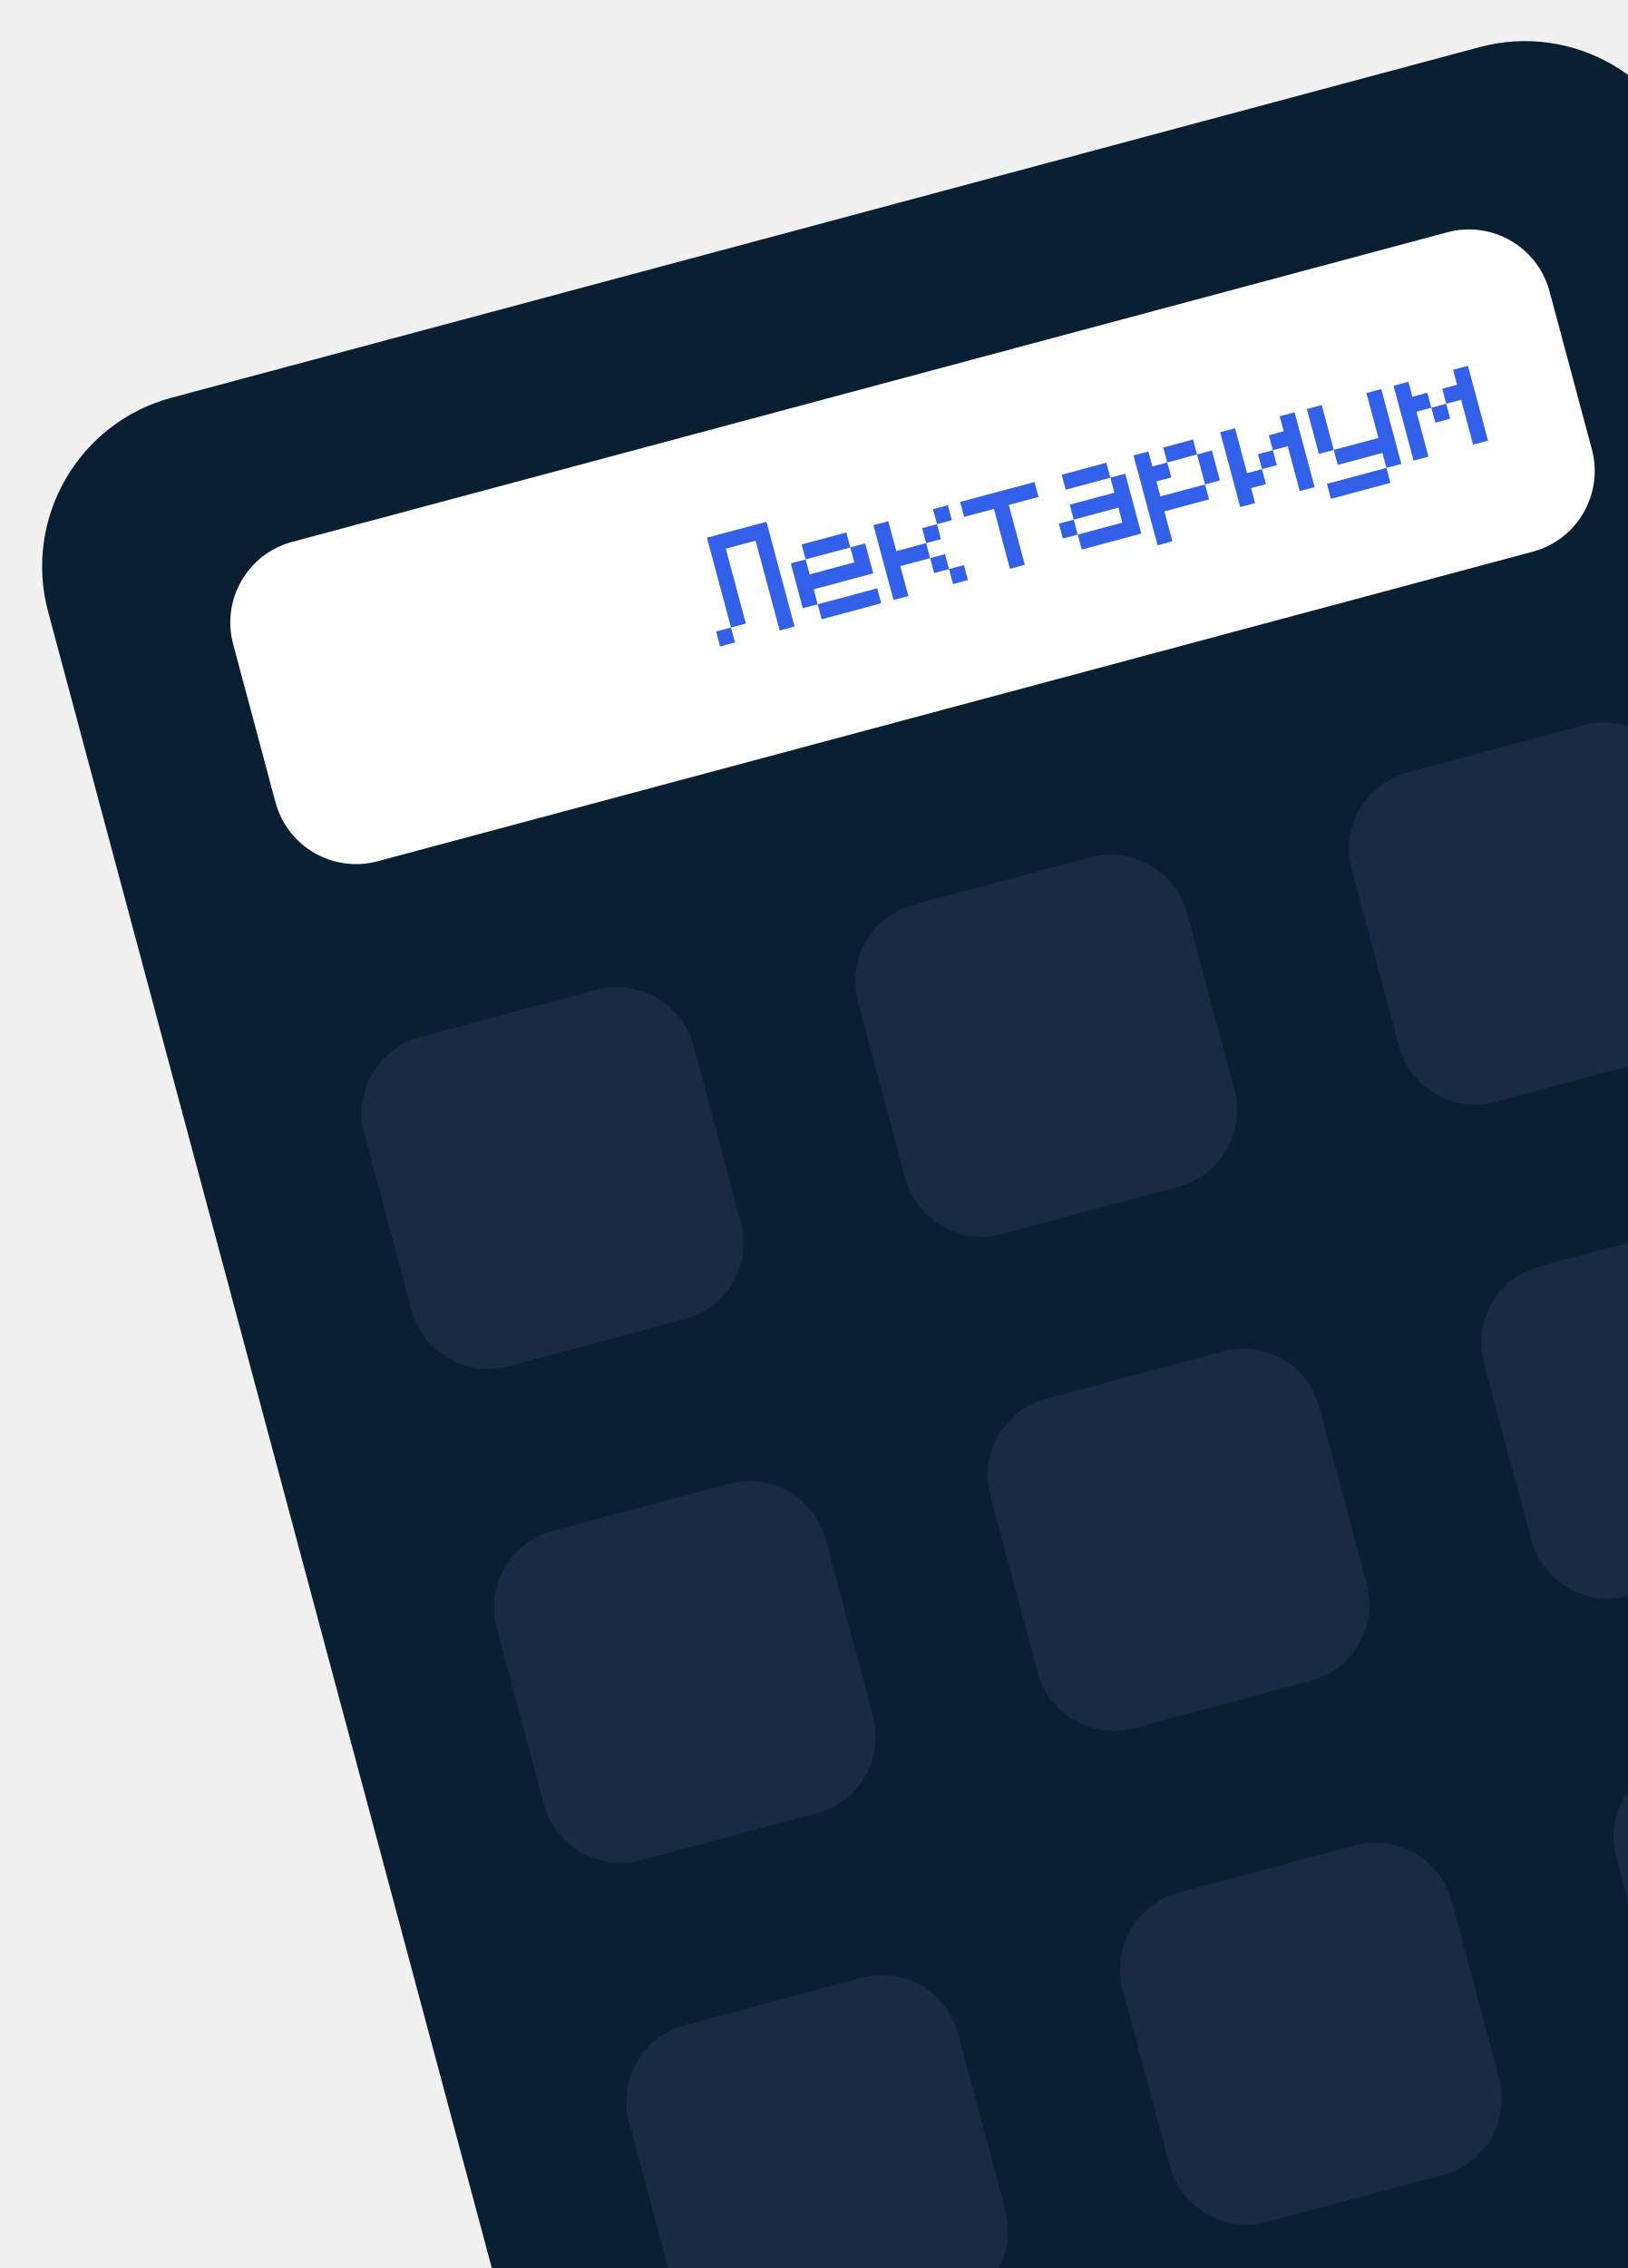
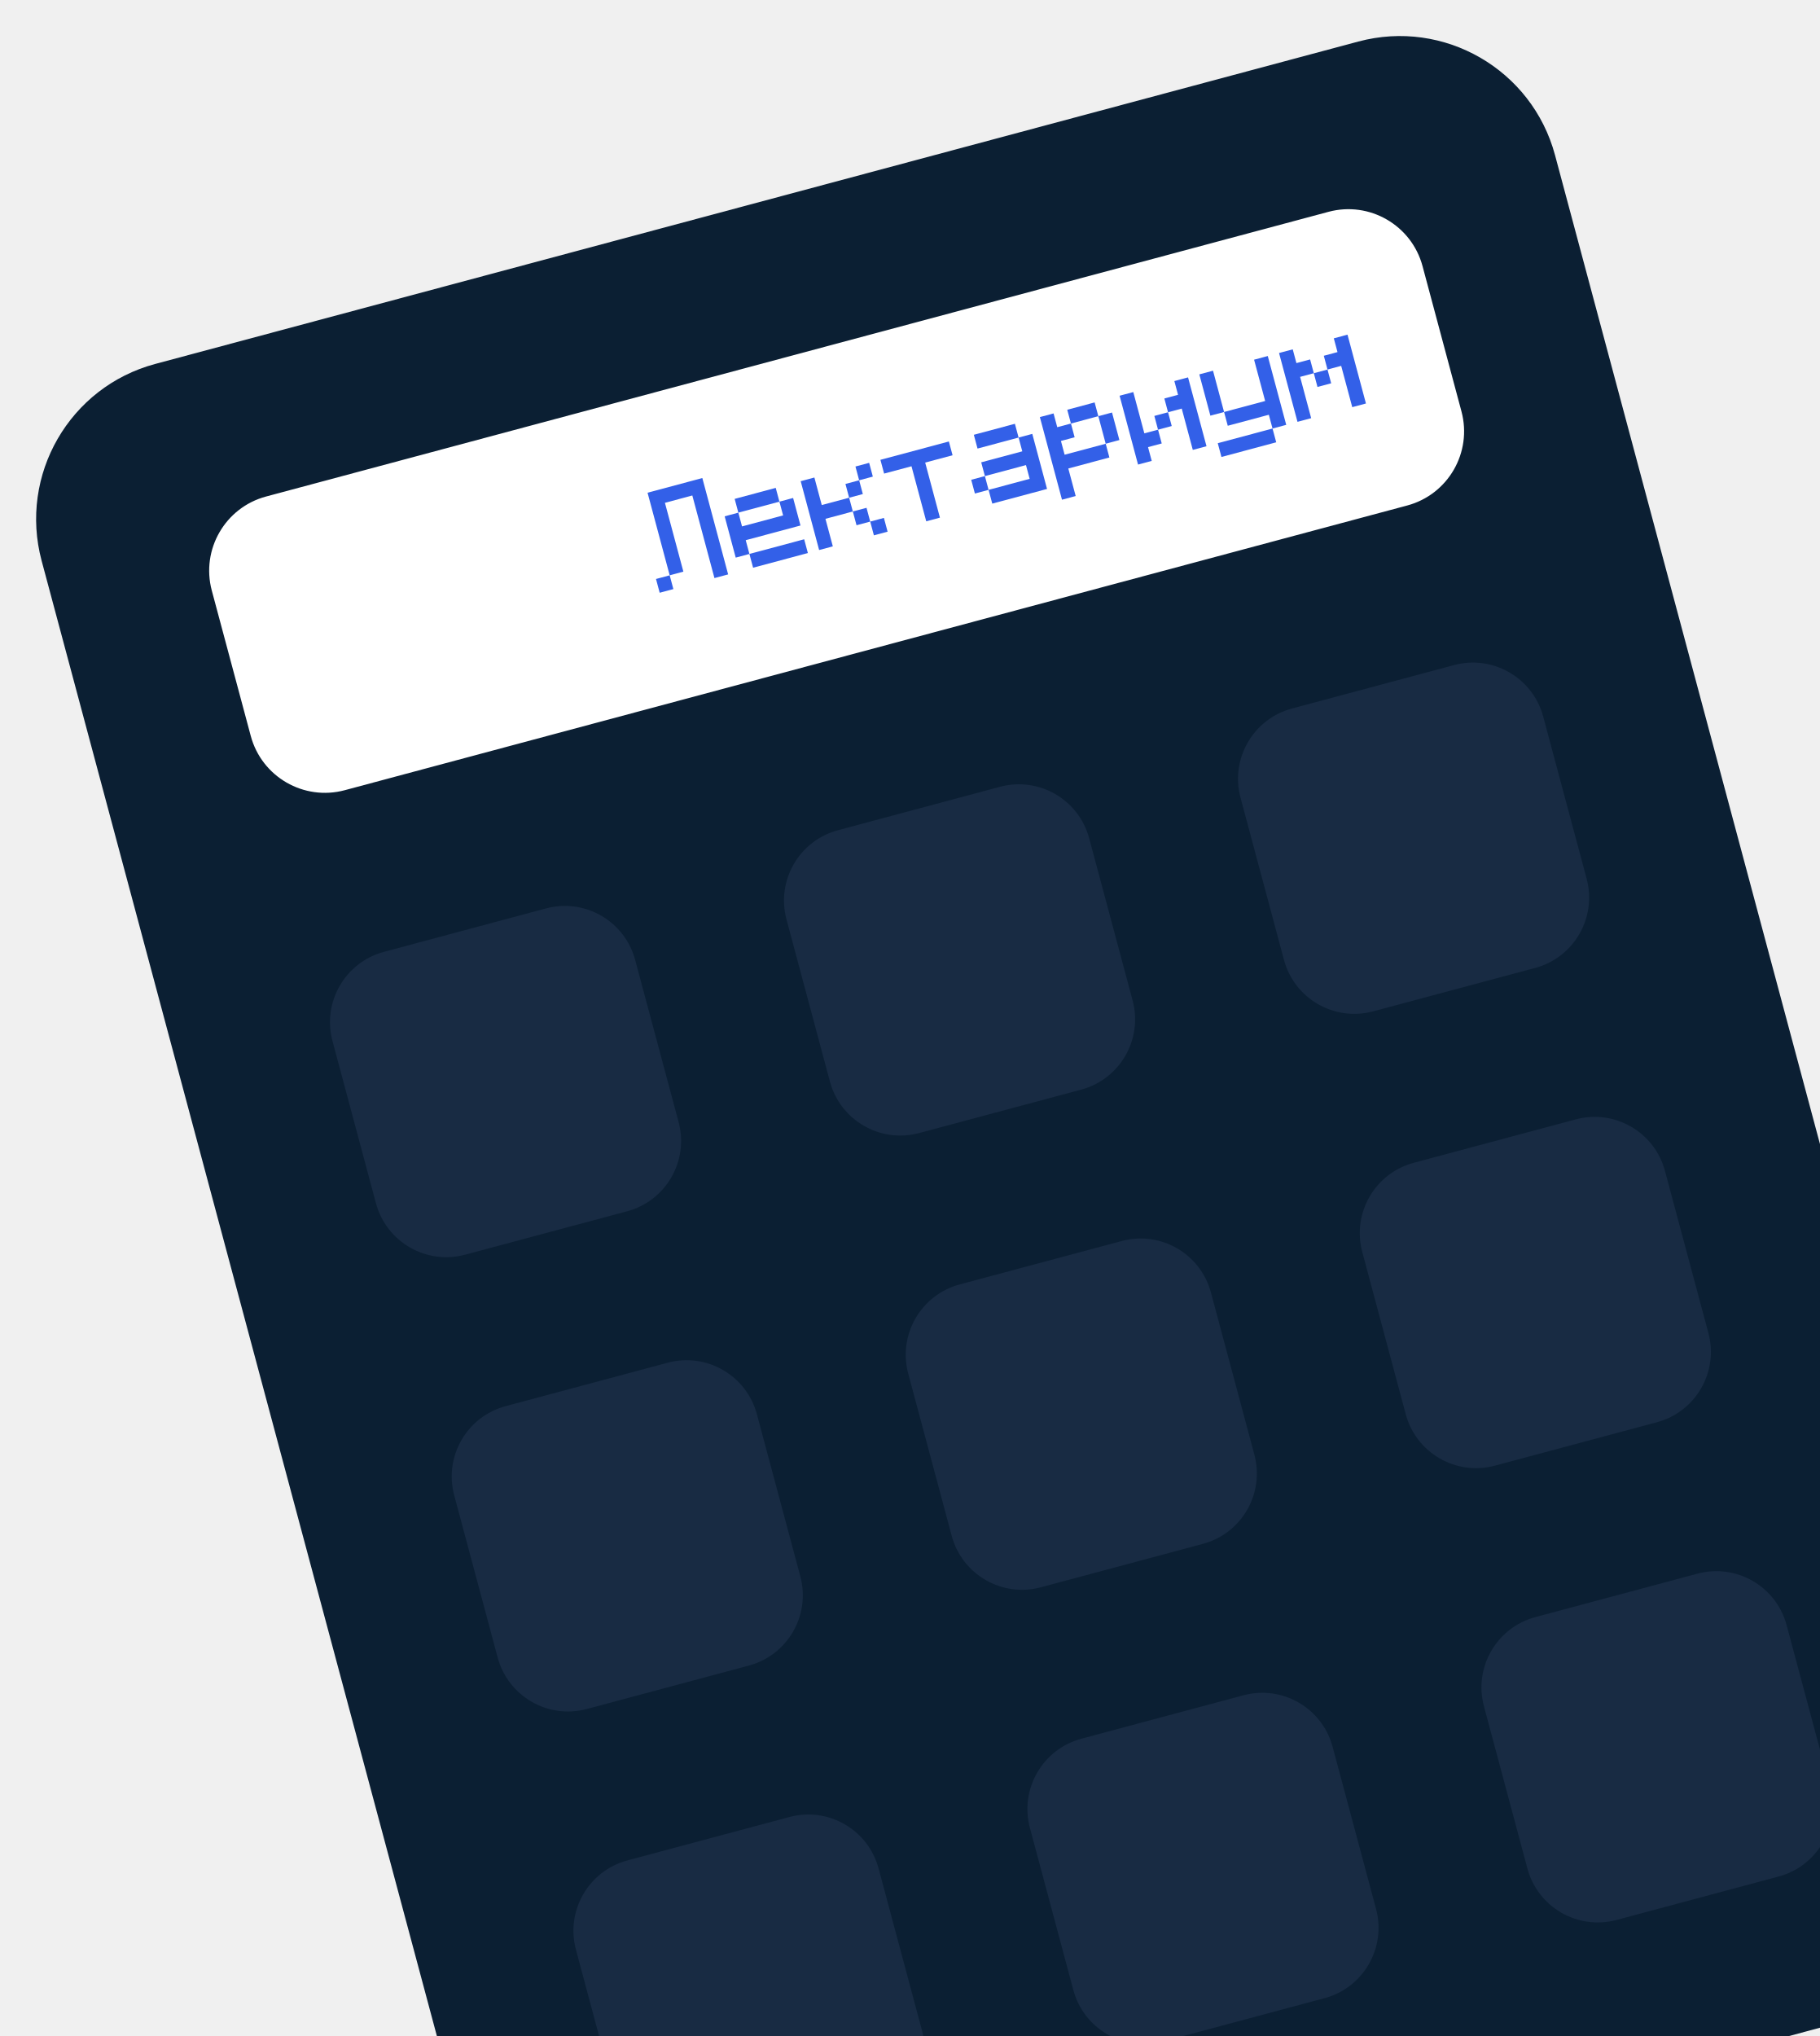
- <svg xmlns="http://www.w3.org/2000/svg" width="196" height="273" viewBox="0 0 196 273" fill="none">
-   <path d="M89.703 305.547L247.198 263.346C258.417 260.34 265.073 248.805 262.066 237.581L203.912 20.548C200.904 9.324 189.373 2.663 178.154 5.669L20.659 47.87C9.442 50.876 2.786 62.411 5.793 73.633L63.947 290.667C66.954 301.89 78.486 308.552 89.703 305.547Z" fill="#0B1F33" />
-   <path d="M45.477 103.668L184.56 66.401C189.92 64.965 193.1 59.453 191.663 54.09L186.567 35.071C185.13 29.708 179.62 26.524 174.26 27.96L35.176 65.227C29.816 66.663 26.635 72.176 28.072 77.539L33.168 96.559C34.605 101.922 40.115 105.105 45.477 103.668Z" fill="white" />
-   <path d="M180.102 132.613L201.315 126.929C206.399 125.567 209.416 120.34 208.053 115.252L202.366 94.029C201.003 88.943 195.778 85.924 190.693 87.287L169.479 92.971C164.396 94.333 161.378 99.56 162.741 104.647L168.428 125.87C169.791 130.957 175.017 133.976 180.102 132.613Z" fill="#182B43" />
-   <path d="M120.665 148.535L141.878 142.851C146.962 141.489 149.979 136.262 148.616 131.174L142.93 109.951C141.567 104.865 136.341 101.846 131.256 103.209L110.043 108.893C104.959 110.255 101.942 115.482 103.304 120.568L108.991 141.792C110.354 146.879 115.58 149.898 120.665 148.535Z" fill="#182B43" />
-   <path d="M61.232 164.465L82.445 158.781C87.529 157.419 90.545 152.192 89.182 147.104L83.496 125.881C82.133 120.795 76.907 117.776 71.823 119.139L50.61 124.823C45.526 126.185 42.51 131.412 43.873 136.498L49.56 157.721C50.923 162.809 56.148 165.827 61.232 164.465Z" fill="#182B43" />
-   <path d="M196.037 192.075L217.251 186.391C222.334 185.029 225.352 179.802 223.989 174.714L218.302 153.491C216.939 148.405 211.713 145.385 206.628 146.748L185.415 152.432C180.331 153.794 177.314 159.021 178.677 164.109L184.364 185.332C185.727 190.419 190.952 193.438 196.037 192.075Z" fill="#182B43" />
-   <path d="M136.601 208.005L157.814 202.321C162.898 200.959 165.915 195.732 164.552 190.644L158.865 169.421C157.503 164.335 152.277 161.315 147.192 162.677L125.978 168.361C120.895 169.724 117.877 174.951 119.24 180.038L124.927 201.262C126.29 206.349 131.516 209.368 136.601 208.005Z" fill="#182B43" />
-   <path d="M77.163 223.927L98.376 218.243C103.46 216.881 106.476 211.654 105.113 206.567L99.427 185.343C98.064 180.257 92.838 177.237 87.754 178.6L66.541 184.284C61.457 185.646 58.441 190.873 59.804 195.96L65.491 217.183C66.854 222.271 72.079 225.29 77.163 223.927Z" fill="#182B43" />
-   <path d="M211.968 251.544L233.181 245.86C238.265 244.498 241.282 239.271 239.919 234.183L234.233 212.96C232.87 207.874 227.644 204.854 222.559 206.216L201.346 211.9C196.262 213.263 193.244 218.49 194.608 223.577L200.294 244.801C201.657 249.888 206.883 252.907 211.968 251.544Z" fill="#182B43" />
-   <path d="M152.532 267.466L173.745 261.782C178.829 260.42 181.846 255.192 180.483 250.105L174.796 228.882C173.433 223.796 168.207 220.776 163.122 222.138L141.909 227.822C136.825 229.185 133.808 234.412 135.171 239.499L140.858 260.723C142.221 265.81 147.447 268.829 152.532 267.466Z" fill="#182B43" />
-   <path d="M93.099 283.396L114.312 277.712C119.396 276.35 122.412 271.123 121.049 266.035L115.362 244.812C113.999 239.726 108.773 236.706 103.689 238.068L82.476 243.752C77.392 245.115 74.376 250.342 75.739 255.429L81.426 276.652C82.789 281.74 88.015 284.758 93.099 283.396Z" fill="#182B43" />
-   <path d="M86.221 76.015L88.013 75.534L88.496 77.336L86.704 77.817L86.221 76.015ZM85.117 64.723L92.286 62.802L95.666 75.415L93.873 75.896L90.976 65.084L87.392 66.044L89.806 75.054L88.013 75.534L85.117 64.723Z" fill="#3360E8" />
-   <path d="M105.62 70.817L106.102 72.619L98.933 74.54L98.45 72.738L105.62 70.817ZM98.45 72.738L96.658 73.218L95.209 67.812L97.002 67.332L97.485 69.134L102.862 67.693L102.379 65.891L104.171 65.411L105.137 69.015L97.967 70.936L98.45 72.738ZM102.379 65.891L97.002 67.332L96.519 65.53L101.896 64.089L102.379 65.891Z" fill="#3360E8" />
-   <path d="M114.747 70.303L114.264 68.501L116.056 68.02L116.539 69.822L114.747 70.303ZM106.956 62.734L107.921 66.338L111.506 65.377L111.989 67.179L113.781 66.699L114.264 68.501L112.472 68.981L111.989 67.179L108.404 68.139L109.37 71.743L107.577 72.224L105.163 63.214L106.956 62.734ZM111.506 65.377L111.023 63.575L112.816 63.095L113.298 64.897L111.506 65.377ZM112.816 63.095L112.333 61.293L114.125 60.813L114.608 62.615L112.816 63.095Z" fill="#3360E8" />
-   <path d="M116.083 62.219L115.6 60.417L124.562 58.016L125.045 59.818L121.46 60.779L123.391 67.986L121.599 68.467L119.668 61.259L116.083 62.219Z" fill="#3360E8" />
-   <path d="M130.243 66.15L129.76 64.348L127.968 64.829L127.485 63.027L129.278 62.547L128.795 60.745L134.172 59.304L133.689 57.502L135.481 57.022L137.413 64.229L130.243 66.15ZM135.138 62.908L134.655 61.106L129.278 62.547L129.76 64.348L135.138 62.908ZM133.689 57.502L128.312 58.943L127.829 57.141L133.206 55.7L133.689 57.502Z" fill="#3360E8" />
-   <path d="M139.371 65.636L136.474 54.824L138.266 54.344L138.749 56.146L140.541 55.666L141.024 57.468L139.232 57.948L139.714 59.75L145.091 58.309L145.574 60.111L140.197 61.552L141.163 65.156L139.371 65.636ZM145.091 58.309L144.126 54.705L145.918 54.225L146.884 57.829L145.091 58.309ZM144.126 54.705L140.541 55.666L140.058 53.864L143.643 52.903L144.126 54.705Z" fill="#3360E8" />
-   <path d="M151.461 54.671L153.253 54.191L153.736 55.993L151.943 56.473L151.461 54.671ZM156.494 59.117L155.045 53.711L153.253 54.191L152.77 52.389L154.563 51.909L154.08 50.107L155.872 49.627L158.286 58.636L156.494 59.117ZM149.324 61.038L146.91 52.028L148.703 51.548L150.151 56.953L151.943 56.473L152.426 58.275L150.634 58.755L151.117 60.557L149.324 61.038Z" fill="#3360E8" />
-   <path d="M166.931 56.32L167.413 58.122L160.244 60.043L159.761 58.241L166.931 56.32ZM166.931 56.32L166.448 54.518L161.071 55.959L160.588 54.157L165.965 52.716L164.516 47.31L166.309 46.83L168.723 55.84L166.931 56.32ZM160.588 54.157L158.795 54.637L157.347 49.231L159.139 48.751L160.588 54.157Z" fill="#3360E8" />
-   <path d="M177.367 53.523L175.919 48.118L174.126 48.598L174.609 50.4L172.817 50.88L172.334 49.078L174.126 48.598L173.644 46.796L175.436 46.316L174.953 44.514L176.745 44.034L179.16 53.043L177.367 53.523ZM170.198 55.444L167.784 46.435L169.576 45.955L170.059 47.757L171.851 47.276L172.334 49.078L170.542 49.559L171.99 54.964L170.198 55.444Z" fill="#3360E8" />
+ <svg xmlns="http://www.w3.org/2000/svg" width="177" height="198" viewBox="0 0 177 198" fill="none">
+   <path d="M66.391 226.836L183.403 195.483C191.737 193.249 196.683 184.679 194.448 176.34L151.243 15.095C149.008 6.756 140.441 1.808 132.106 4.041L15.094 35.394C6.761 37.627 1.815 46.197 4.049 54.535L47.255 215.781C49.489 224.119 58.057 229.069 66.391 226.836Z" fill="#0B1F33" />
+   <path d="M33.531 76.847L136.864 49.159C140.846 48.092 143.209 43.997 142.141 40.011L138.355 25.881C137.287 21.897 133.193 19.532 129.211 20.599L25.879 48.286C21.896 49.353 19.532 53.449 20.6 57.434L24.387 71.565C25.454 75.549 29.548 77.914 33.531 76.847Z" fill="white" />
+   <path d="M133.55 98.354L149.31 94.131C153.087 93.119 155.329 89.236 154.316 85.456L150.091 69.688C149.079 65.909 145.196 63.666 141.418 64.679L125.658 68.902C121.881 69.914 119.639 73.797 120.652 77.576L124.877 93.344C125.889 97.124 129.772 99.367 133.55 98.354Z" fill="#182B43" />
+   <path d="M89.391 110.19L105.152 105.967C108.929 104.955 111.171 101.072 110.158 97.292L105.933 81.524C104.92 77.745 101.038 75.502 97.26 76.515L81.5 80.738C77.723 81.75 75.481 85.633 76.493 89.412L80.718 105.18C81.731 108.96 85.614 111.203 89.391 110.19Z" fill="#182B43" />
+   <path d="M45.235 122.019L60.996 117.796C64.773 116.784 67.014 112.9 66.001 109.12L61.776 93.353C60.763 89.574 56.881 87.331 53.104 88.343L37.344 92.566C33.566 93.578 31.326 97.462 32.338 101.24L36.563 117.008C37.576 120.788 41.458 123.031 45.235 122.019Z" fill="#182B43" />
+   <path d="M145.392 142.535L161.152 138.312C164.929 137.3 167.171 133.416 166.158 129.636L161.933 113.869C160.921 110.09 157.038 107.846 153.26 108.858L137.5 113.081C133.723 114.093 131.481 117.977 132.494 121.757L136.719 137.525C137.731 141.304 141.614 143.547 145.392 142.535Z" fill="#182B43" />
+   <path d="M101.234 154.363L116.994 150.14C120.771 149.128 123.013 145.244 122 141.465L117.775 125.697C116.763 121.918 112.88 119.674 109.102 120.687L93.341 124.91C89.564 125.922 87.323 129.805 88.335 133.585L92.561 149.353C93.573 153.133 97.456 155.375 101.234 154.363Z" fill="#182B43" />
+   <path d="M57.075 166.199L72.835 161.976C76.612 160.964 78.853 157.081 77.84 153.301L73.615 137.533C72.603 133.754 68.72 131.511 64.943 132.523L49.182 136.746C45.405 137.758 43.164 141.641 44.177 145.421L48.402 161.189C49.415 164.969 53.297 167.211 57.075 166.199Z" fill="#182B43" />
+   <path d="M157.226 186.715L172.986 182.492C176.763 181.48 179.005 177.596 177.992 173.816L173.767 158.048C172.755 154.269 168.872 152.026 165.094 153.038L149.334 157.261C145.557 158.273 143.315 162.157 144.328 165.937L148.553 181.704C149.565 185.484 153.448 187.727 157.226 186.715Z" fill="#182B43" />
+   <path d="M113.068 198.543L128.828 194.32C132.605 193.308 134.847 189.424 133.834 185.644L129.609 169.876C128.597 166.098 124.714 163.854 120.936 164.866L105.176 169.089C101.398 170.101 99.157 173.985 100.169 177.765L104.394 193.533C105.407 197.312 109.29 199.555 113.068 198.543Z" fill="#182B43" />
+   <path d="M68.912 210.379L84.673 206.156C88.45 205.144 90.691 201.26 89.678 197.481L85.453 181.713C84.44 177.934 80.558 175.69 76.781 176.702L61.02 180.925C57.243 181.937 55.002 185.821 56.015 189.601L60.24 205.368C61.253 209.148 65.135 211.391 68.912 210.379Z" fill="#182B43" />
+   <path d="M63.802 56.306L65.133 55.949L65.492 57.288L64.16 57.645L63.802 56.306ZM62.981 47.917L68.308 46.489L70.819 55.861L69.487 56.218L67.335 48.185L64.671 48.899L66.465 55.592L65.133 55.949L62.981 47.917Z" fill="#3360E8" />
+   <path d="M78.214 52.444L78.573 53.783L73.246 55.21L72.887 53.871L78.214 52.444ZM72.887 53.871L71.556 54.228L70.48 50.212L71.811 49.855L72.17 51.194L76.165 50.123L75.806 48.785L77.138 48.428L77.855 51.105L72.529 52.533L72.887 53.871ZM75.806 48.785L71.811 49.855L71.453 48.517L75.447 47.446L75.806 48.785Z" fill="#3360E8" />
+   <path d="M84.995 52.062L84.636 50.723L85.968 50.367L86.327 51.705L84.995 52.062ZM79.207 46.439L79.924 49.116L82.587 48.403L82.946 49.741L84.278 49.385L84.636 50.723L83.305 51.08L82.946 49.741L80.283 50.455L81 53.133L79.668 53.489L77.875 46.796L79.207 46.439ZM82.587 48.403L82.228 47.064L83.56 46.707L83.919 48.046L82.587 48.403ZM83.56 46.707L83.201 45.368L84.533 45.011L84.892 46.35L83.56 46.707Z" fill="#3360E8" />
+   <path d="M85.988 46.057L85.629 44.718L92.287 42.934L92.646 44.273L89.983 44.986L91.417 50.341L90.086 50.698L88.651 45.343L85.988 46.057Z" fill="#3360E8" />
+   <path d="M96.508 48.977L96.149 47.638L94.818 47.995L94.459 46.657L95.791 46.3L95.432 44.961L99.427 43.891L99.068 42.552L100.4 42.195L101.835 47.55L96.508 48.977ZM100.144 46.568L99.786 45.229L95.791 46.3L96.149 47.638L100.144 46.568ZM99.068 42.552L95.073 43.622L94.715 42.283L98.709 41.213L99.068 42.552Z" fill="#3360E8" />
+   <path d="M103.289 48.595L101.137 40.562L102.469 40.206L102.827 41.544L104.159 41.188L104.518 42.526L103.186 42.883L103.545 44.222L107.54 43.152L107.898 44.49L103.903 45.561L104.621 48.238L103.289 48.595ZM107.54 43.152L106.822 40.474L108.154 40.117L108.871 42.795L107.54 43.152ZM106.822 40.474L104.159 41.188L103.8 39.849L106.463 39.135L106.822 40.474Z" fill="#3360E8" />
+   <path d="M112.272 40.449L113.603 40.092L113.962 41.431L112.63 41.788L112.272 40.449ZM116.011 43.751L114.935 39.735L113.603 40.092L113.245 38.753L114.576 38.396L114.217 37.058L115.549 36.701L117.343 43.395L116.011 43.751ZM110.685 45.179L108.891 38.485L110.223 38.128L111.299 42.144L112.63 41.788L112.989 43.126L111.657 43.483L112.016 44.822L110.685 45.179Z" fill="#3360E8" />
+   <path d="M123.765 41.674L124.124 43.013L118.797 44.44L118.439 43.101L123.765 41.674ZM123.765 41.674L123.406 40.335L119.411 41.405L119.053 40.067L123.048 38.996L121.971 34.98L123.303 34.623L125.097 41.317L123.765 41.674ZM119.053 40.067L117.721 40.423L116.645 36.407L117.977 36.05L119.053 40.067Z" fill="#3360E8" />
+   <path d="M131.519 39.596L130.443 35.58L129.111 35.937L129.47 37.275L128.138 37.632L127.78 36.293L129.111 35.937L128.753 34.598L130.084 34.241L129.725 32.902L131.057 32.545L132.851 39.239L131.519 39.596ZM126.193 41.023L124.399 34.33L125.731 33.973L126.089 35.311L127.421 34.955L127.78 36.293L126.448 36.65L127.524 40.666L126.193 41.023Z" fill="#3360E8" />
</svg>
